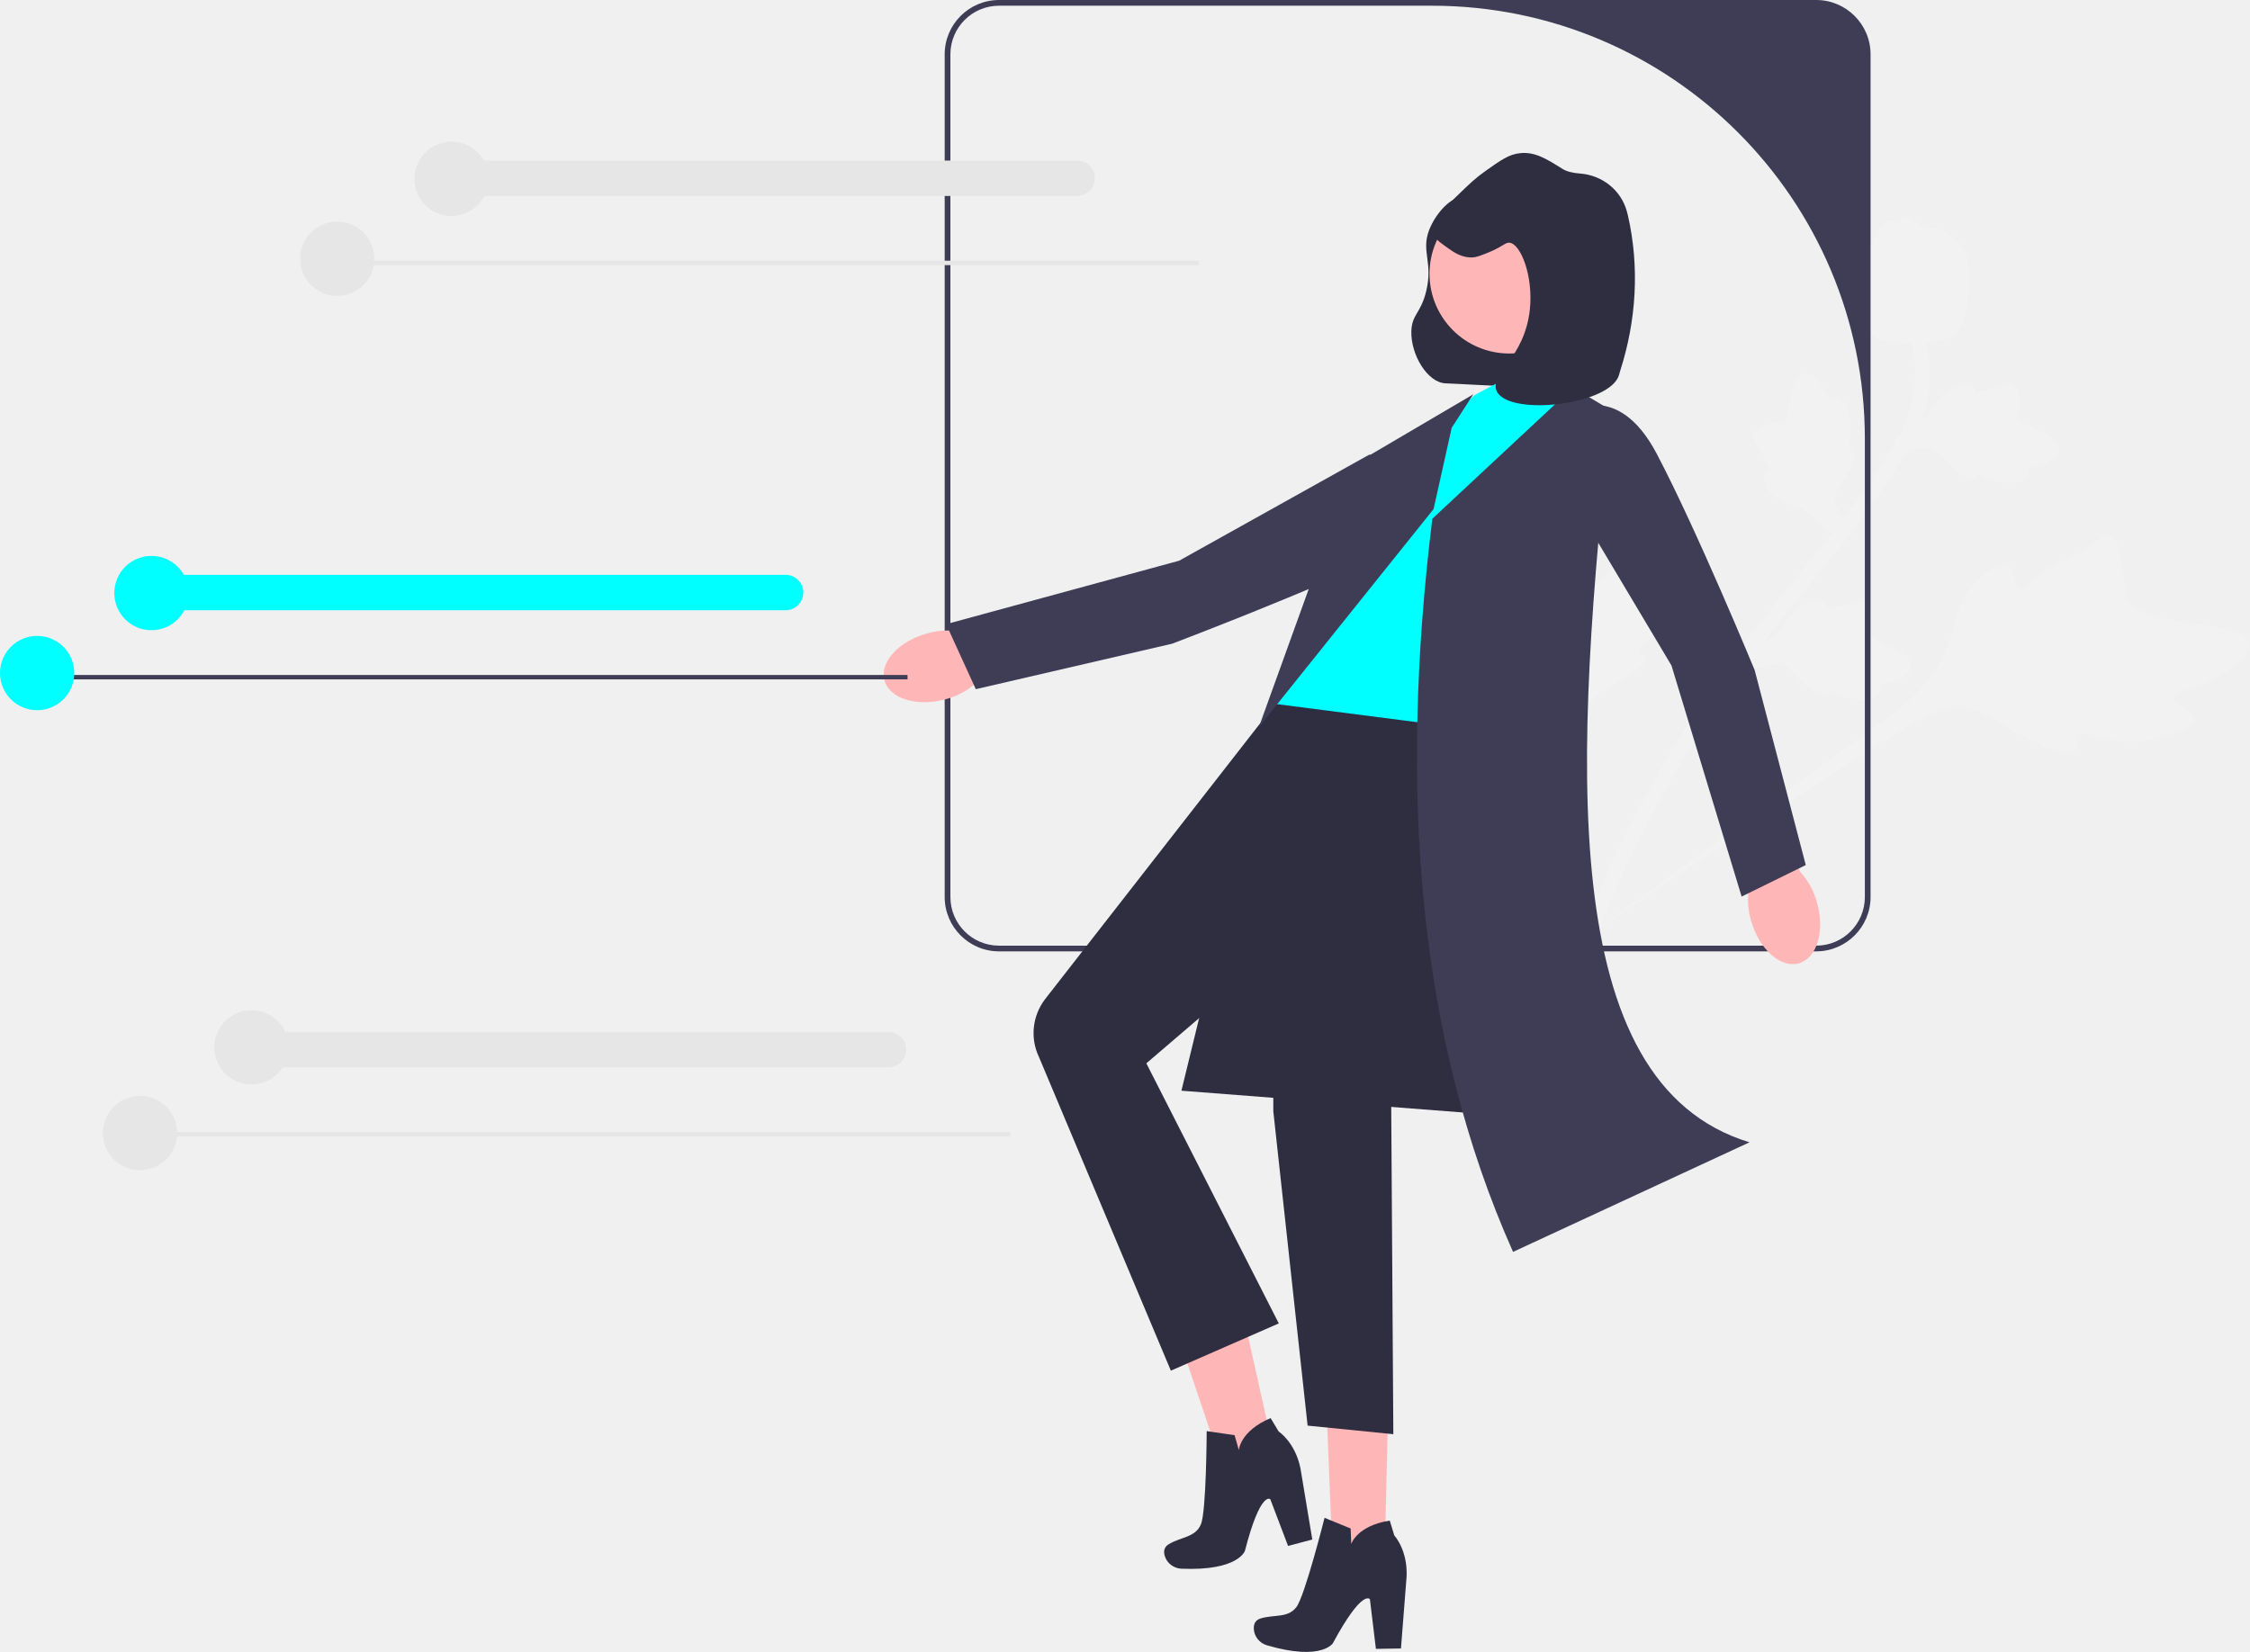
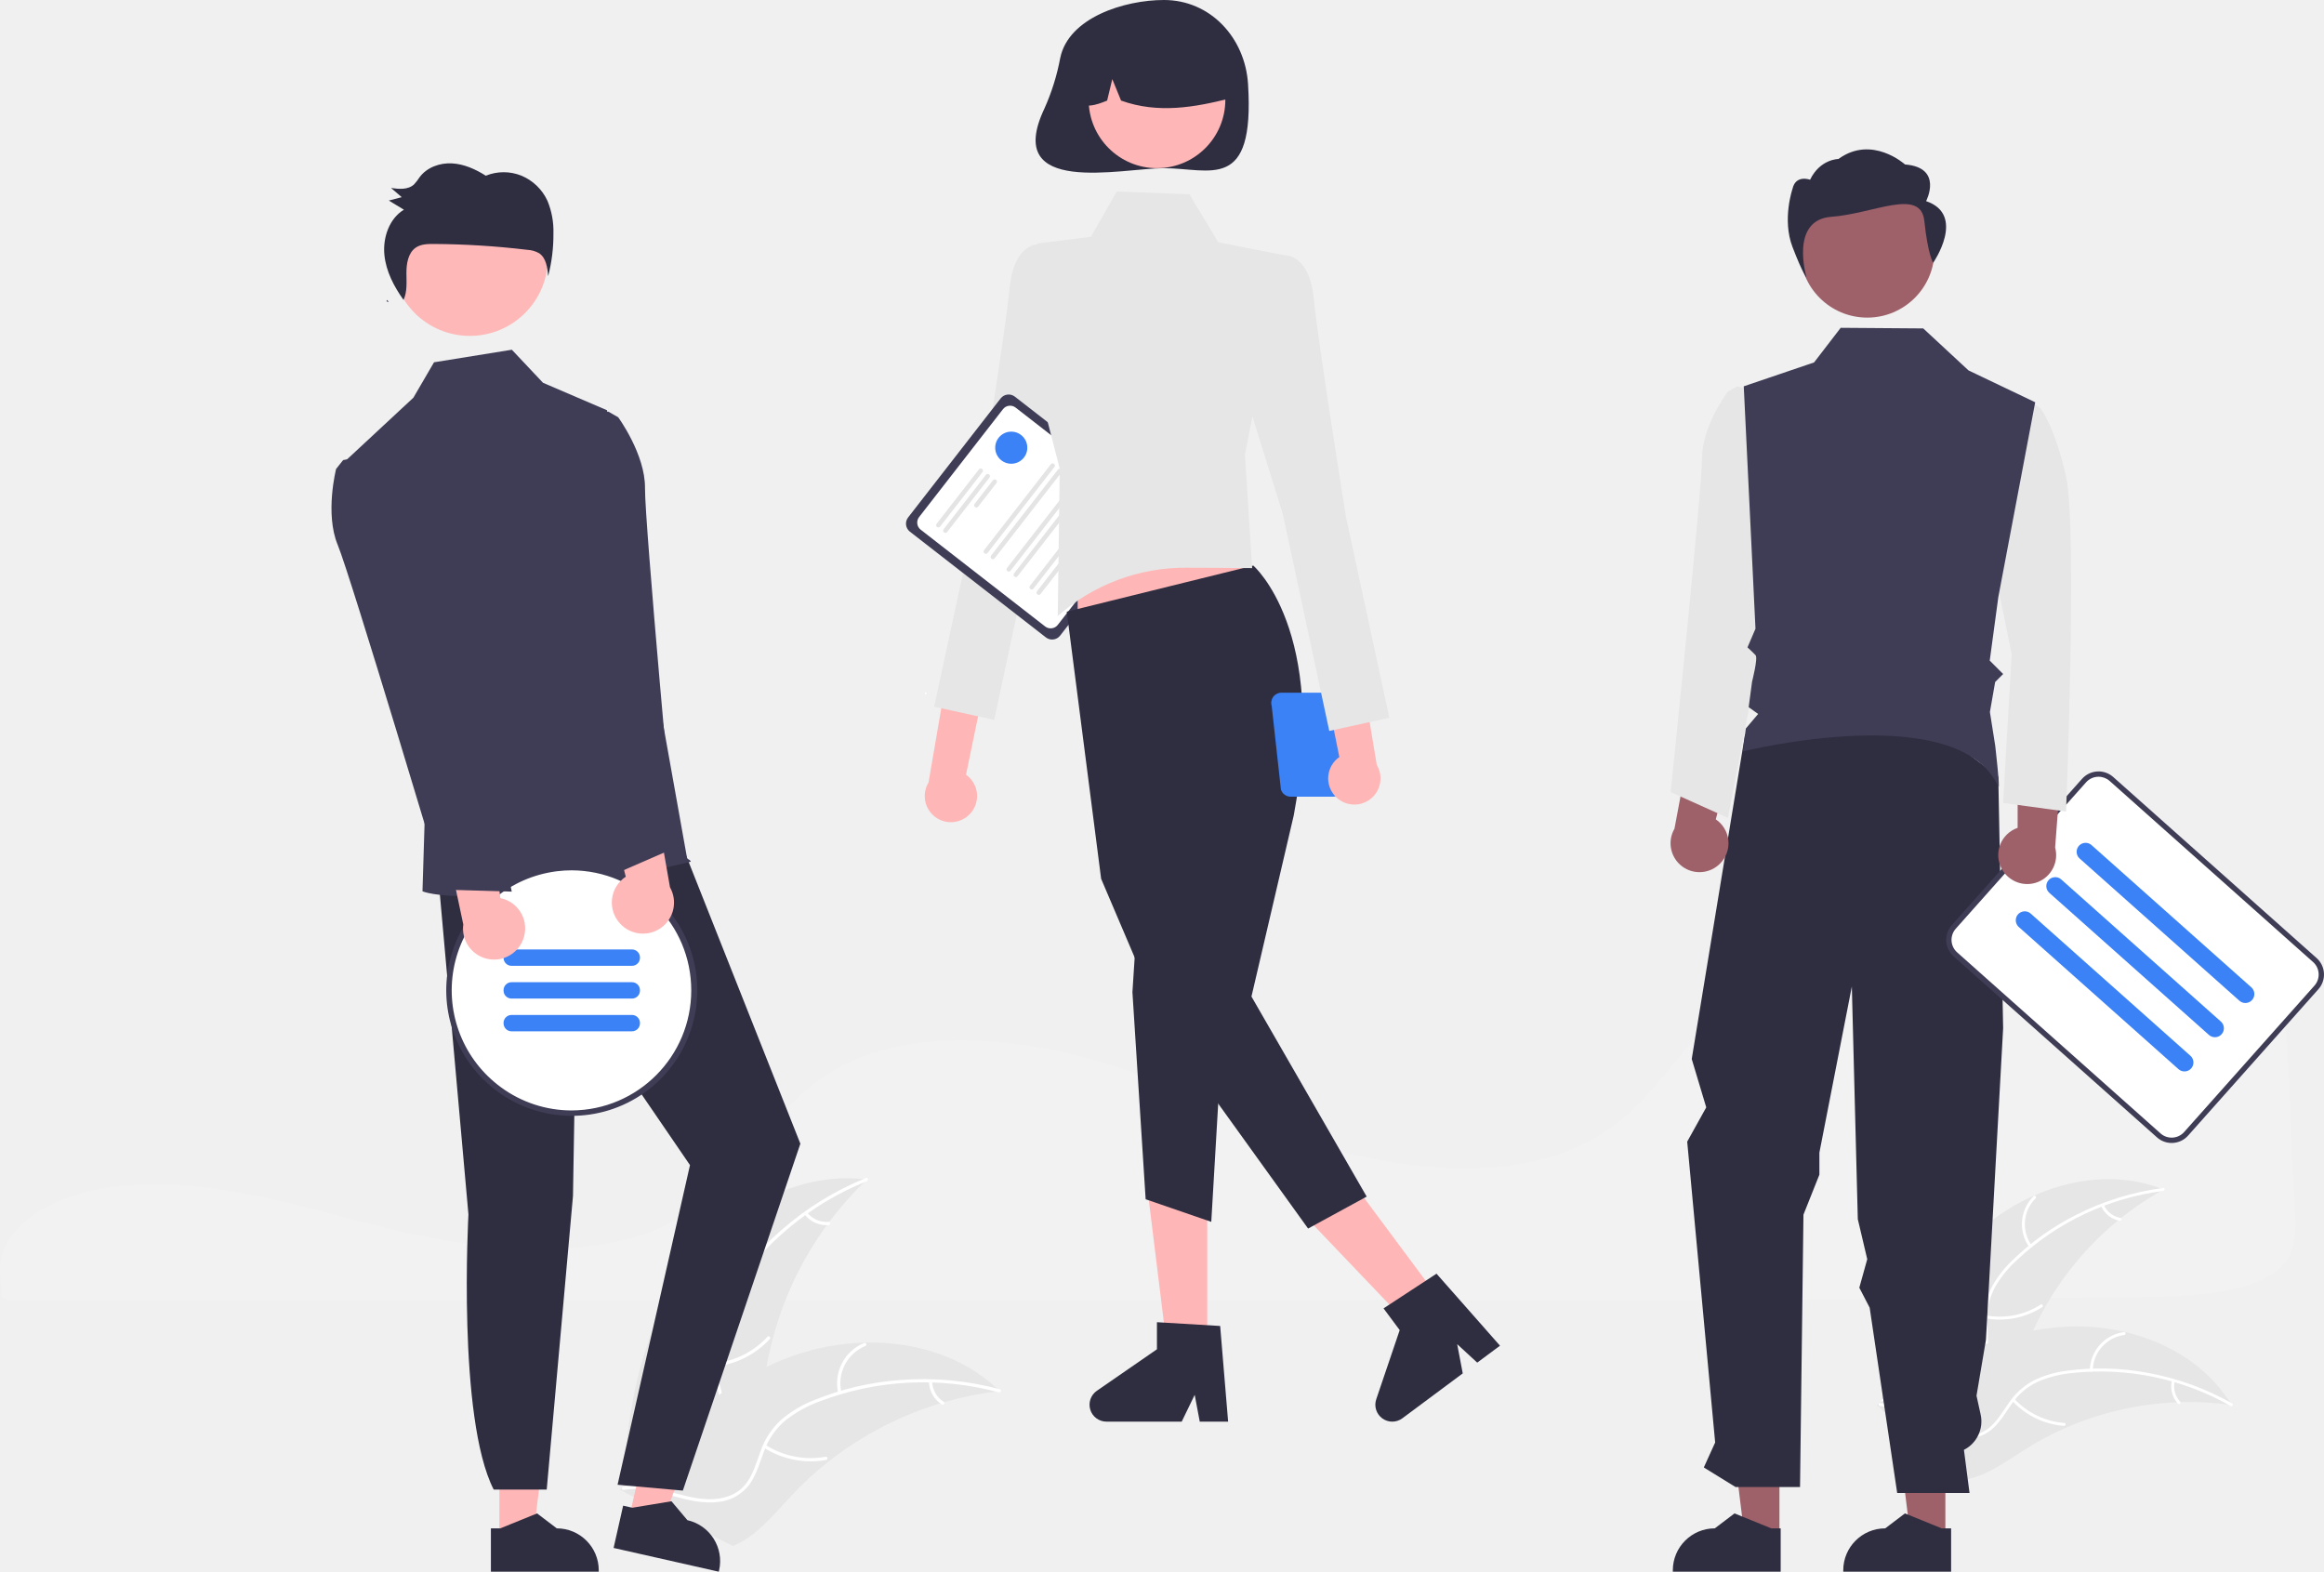
- <svg xmlns="http://www.w3.org/2000/svg" width="787.361" height="578.211" viewBox="0 0 787.361 578.211">
-   <g>
-     <path d="M767.741,251.996c.22-3.362-7.668-5.003-7.31-7.946,.357-2.932,8.313-2.322,16.723-7.618,1.517-.955,11.074-6.973,10.142-11.488-1.767-8.558-39.665-4.19-43.353-16.64-.81-2.732-.058-6.565-2.29-15.152-.888-3.416-1.625-5.189-3.131-5.749-2.137-.794-3.953,1.549-9.198,5.01-7.865,5.191-9.303,3.567-14.947,8.141-4.19,3.395-5.598,6.073-7.422,5.533-2.581-.764-1.428-6.619-4.384-8.048-3.016-1.458-8.275,2.677-11.498,6.262-6.047,6.729-6.674,13.473-8.684,19.639-2.185,6.701-7.025,15.852-19.032,25.275l-109.61,79.788c23.074-15.973,87.601-58.887,112.741-74.039,7.258-4.374,14.88-8.632,23.201-6.673,8.011,1.885,15.705,9.305,28.622,14.228,1.508,.575,5.728,2.122,7.628,.318,1.571-1.491,.125-3.914,1.571-5.328,1.939-1.897,6.114,.923,12.956,1.889,4.825,.681,8.523,.094,11.703-.411,.959-.152,15.281-2.516,15.573-6.991l-0-0Z" fill="#f2f2f2" />
-     <path d="M582.539,206.675c-1.587-1.078-4.668,2.32-6.009,1.295-1.336-1.021,1.259-4.75,1.086-10.406-.031-1.02-.227-7.447-2.712-8.293-4.71-1.602-13.501,18.259-20.676,16.477-1.575-.391-3.239-1.866-8.098-3.248-1.933-.55-3.016-.699-3.725-.122-1.006,.82-.381,2.387-.195,5.96,.278,5.358-.933,5.595-.317,9.685,.458,3.036,1.366,4.5,.574,5.239-1.12,1.047-3.661-1.209-5.215-.171-1.586,1.059-1.074,4.834-.244,7.45,1.558,4.91,4.687,7.163,7.133,9.929,2.658,3.006,5.753,8.022,6.914,16.634l7.534,76.819c-1.182-15.934-3.627-59.986-3.809-76.697-.053-4.824,.057-9.794,3.419-13.313,3.237-3.388,9.099-5.023,15.241-9.943,.717-.574,2.694-2.199,2.357-3.652-.279-1.201-1.885-1.191-2.162-2.308-.371-1.499,2.217-2.734,4.665-5.814,1.726-2.171,2.505-4.156,3.175-5.863,.202-.514,3.174-8.226,1.062-9.661l-0,0Z" fill="#f2f2f2" />
-     <path d="M609.258,235.387l4.876-9.165,.878-.347c4.06-1.603,7.083-3.813,8.99-6.571,.303-.438,.584-.892,.87-1.354,1.134-1.832,2.543-4.109,5.456-5.894,1.628-.992,5.715-3.072,8.158-.795,.663,.605,.987,1.322,1.138,2.005,.129-.056,.26-.111,.401-.172,1.735-.713,2.787-.808,3.801-.899,.779-.07,1.582-.142,3.075-.593,.655-.198,1.195-.395,1.649-.561,1.378-.499,3.1-1.04,4.71,.092,1.678,1.27,1.604,3.327,1.556,4.688-.085,2.429-.434,3.984-.666,5.014-.086,.376-.18,.801-.183,.95-.004,1.205,5.066,3.548,6.969,4.441,4.284,1.992,7.991,3.716,7.701,7.08-.206,2.407-2.506,4.201-7.028,5.469-1.408,.394-2.713,.533-3.822,.582,.358,.777,.521,1.703,.144,2.725h0c-.895,2.418-4.085,3.271-9.483,2.544-1.343-.177-3.146-.422-5.249-1.385-.99-.455-1.813-.964-2.509-1.41-.285,.385-.67,.749-1.211,1.024-1.592,.812-3.481,.423-5.591-1.239-2.346-1.794-4.031-3.631-5.52-5.248-1.301-1.41-2.425-2.621-3.517-3.266-2.043-1.17-4.596-.642-7.723,.169l-7.87,2.115-0-0Z" fill="#f2f2f2" />
-     <path d="M648.391,187.738l-10.102-2.392-.558-.761c-2.58-3.52-5.485-5.884-8.636-7.029-.501-.182-1.011-.338-1.531-.498-2.059-.632-4.62-1.417-7.085-3.782-1.373-1.323-4.421-4.749-2.838-7.69,.417-.795,1.029-1.29,1.651-1.61-.087-.111-.174-.224-.268-.345-1.13-1.498-1.489-2.491-1.834-3.448-.266-.735-.539-1.495-1.353-2.824-.357-.583-.686-1.055-.961-1.453-.833-1.206-1.793-2.735-1.105-4.579,.803-1.945,2.811-2.395,4.14-2.694,2.372-.534,3.963-.591,5.019-.628,.386-.013,.82-.029,.965-.064,1.166-.302,2.147-5.8,2.528-7.868,.84-4.649,1.568-8.672,4.895-9.245,2.381-.412,4.699,1.358,7.073,5.41,.738,1.262,1.203,2.49,1.533,3.55,.661-.544,1.515-.936,2.6-.831h0c2.566,.253,4.2,3.121,4.866,8.527,.169,1.344,.39,3.151-.009,5.429-.189,1.073-.472,1.998-.728,2.785,.444,.178,.894,.458,1.298,.912,1.189,1.334,1.293,3.26,.22,5.722-1.14,2.724-2.489,4.82-3.676,6.671-1.034,1.616-1.92,3.011-2.267,4.231-.613,2.273,.545,4.608,2.122,7.428l4.042,7.076-0-0Z" fill="#f2f2f2" />
-     <path d="M661.142,159.633l4.876-9.165,.878-.347c4.06-1.603,7.083-3.813,8.99-6.571,.303-.438,.584-.892,.87-1.354,1.134-1.832,2.543-4.109,5.456-5.894,1.628-.992,5.715-3.072,8.158-.795,.663,.605,.987,1.322,1.138,2.005,.129-.056,.26-.111,.401-.172,1.735-.713,2.787-.808,3.801-.899,.779-.07,1.582-.142,3.075-.593,.655-.198,1.195-.395,1.649-.561,1.378-.499,3.1-1.04,4.71,.092,1.678,1.27,1.604,3.327,1.556,4.688-.085,2.429-.434,3.984-.666,5.014-.086,.376-.18,.801-.183,.95-.004,1.205,5.066,3.548,6.969,4.441,4.284,1.992,7.991,3.716,7.701,7.08-.206,2.407-2.506,4.201-7.028,5.469-1.408,.394-2.713,.533-3.822,.582,.358,.777,.521,1.703,.144,2.725h0c-.895,2.418-4.085,3.271-9.483,2.544-1.343-.177-3.146-.422-5.249-1.385-.99-.455-1.813-.964-2.509-1.41-.285,.385-.67,.749-1.211,1.024-1.592,.812-3.481,.423-5.591-1.239-2.346-1.794-4.031-3.631-5.52-5.248-1.301-1.41-2.425-2.621-3.517-3.266-2.043-1.17-4.596-.642-7.723,.169l-7.87,2.115-0-0Z" fill="#f2f2f2" />
-     <path d="M556.692,330.817l-1.018-2.34,.979-2.355-.979,2.355-2.243-1.186c.099-.216,.29-.737,.596-1.548,1.676-4.443,6.77-17.969,16.895-37.83,7.068-13.864,15.099-27.595,23.871-40.817,8.786-13.243,16.205-22.743,22.166-30.38,4.497-5.759,8.877-11.176,13.148-16.451,11.404-14.095,22.175-27.409,32.019-43.575,2.199-3.608,6.774-11.12,7.821-21.729,.607-6.154-.056-12.44-1.976-18.682l4.88-1.5c2.115,6.895,2.846,13.856,2.172,20.688-1.161,11.763-6.146,19.948-8.54,23.881-10.018,16.451-20.894,29.893-32.409,44.123-4.252,5.257-8.616,10.649-13.094,16.385-5.906,7.566-13.26,16.984-21.933,30.057-8.669,13.063-16.6,26.627-23.582,40.315-9.996,19.611-15.014,32.936-16.662,37.314-.882,2.337-1.066,2.826-2.111,3.276l0-0Z" fill="#f2f2f2" />
-     <path d="M655.672,117.678c-.173-.118-.344-.242-.513-.375-3.452-2.648-5.301-7.066-5.5-13.132-.089-2.85,.684-5.503,2.224-10.794,.236-.816,1.481-4.927,4.016-10.02,1.655-3.329,2.578-4.562,3.949-5.272,1.524-.792,3.201-.923,4.82-.677,.222-.439,.55-.825,1.015-1.129,1.919-1.264,3.668,.273,4.624,1.09,.477,.423,1.069,.956,1.797,1.4,1.142,.704,1.961,.782,3.199,.905,1.185,.117,2.658,.263,4.469,1.026,3.579,1.492,5.596,4.177,6.261,5.061,3.513,4.634,3.333,9.71,3.124,15.586-.045,1.177-.317,5.386-1.953,10.291-1.18,3.539-2.2,4.773-3.125,5.576-1.894,1.655-3.905,1.968-8.75,2.382-5.064,.438-7.604,.655-9.555,.508-4.539-.35-7.39-.569-10.102-2.427l-0,0Z" fill="#f2f2f2" />
-   </g>
-   <path d="M635.562,0H349.602c-10.49,0-19.02,8.53-19.02,19.02V313.98c0,10.49,8.53,19.02,19.02,19.02h285.96c10.49,0,19.02-8.53,19.02-19.02V19.02c0-10.49-8.53-19.02-19.02-19.02Zm17.02,313.98c0,9.4-7.62,17.02-17.02,17.02H349.602c-9.4,0-17.02-7.62-17.02-17.02V19.02c0-9.4,7.62-17.02,17.02-17.02h151.472c83.675,0,151.508,67.832,151.508,151.508v160.472Z" fill="#3f3d56" />
-   <path id="b-302" d="M324.53,221.685c-10.023,2.709-16.749,10.076-15.024,16.455,1.725,6.378,11.247,9.351,21.273,6.64,4.02-1.028,7.735-3.004,10.835-5.762l42.322-12.015-6.061-19.74-41.078,13.94c-4.069-.821-8.275-.656-12.266,.483Z" fill="#ffb6b6" />
-   <path d="M501.882,162.462s11.949,17.528-14.98,30.75c-26.929,13.223-76.707,32.094-76.707,32.094l-68.73,15.923-10.379-22.755,81.555-22.22,66.457-37.088,22.785,3.295Z" fill="#3f3d56" />
-   <path d="M493.888,115.807c-.306,8.309,5.676,18.172,12,18.374,7.608,.244,43.573,2.805,44.73-.178,8.028-20.711-29.778-63.674-38.3-64.913-4.58-.666-10.063,5.909-12.172,11.337-2.954,7.607,1.406,11.194-1.055,21.441-1.877,7.814-4.989,8.13-5.202,13.938Z" fill="#2f2e41" />
-   <g>
-     <polygon points="431.284 443.34 406.041 449.125 431.405 524.385 448.51 520.466 431.284 443.34" fill="#ffb6b6" />
-     <path d="M422.264,500.915l9.763,1.432,1.505,5.23s.325-6.652,11.108-11.211l2.803,4.681s5.772,3.714,7.638,12.92l4.142,24.901-8.477,2.249-6.22-16.359s-3.422-3.129-8.867,18.036c0,0-2.205,7.113-22.204,6.289-2.749-.113-5.167-1.947-5.901-4.599-.405-1.463-.226-2.976,1.462-3.99,4.297-2.58,9.294-2.339,11.222-6.925,1.928-4.586,2.026-32.653,2.026-32.653Z" fill="#2f2e41" />
-   </g>
-   <g>
-     <polygon points="486.123 477.557 463.582 477 466.738 556.249 484.283 556.562 486.123 477.557" fill="#ffb6b6" />
-     <path d="M463.513,531.269l9.131,3.739,.202,5.438s1.917-6.379,13.48-8.209l1.594,5.218s4.709,4.994,4.304,14.379l-1.972,25.166-8.769,.143-2.101-17.375s-2.569-3.86-12.946,15.372c0,0-3.851,6.373-23.065,.761-2.641-.771-4.547-3.134-4.621-5.884-.041-1.518,.497-2.943,2.379-3.521,4.792-1.47,9.583-.033,12.558-4.021,2.975-3.988,9.824-31.206,9.824-31.206Z" fill="#2f2e41" />
-   </g>
-   <polygon points="532.637 390.997 413.423 381.772 446.971 244.241 527.237 232.676 532.637 390.997" fill="#2f2e41" />
-   <polygon points="516.196 138.193 541.314 124.811 561.597 148.761 520.838 279.4 446.279 246.386 502.909 149.571 516.196 138.193" fill="#00ffff" />
-   <path d="M519.379,255.812s7.999,41.243-16.77,62.68l-7.582,24.104-8.186,44.491,.741,114.912-30-3-12-109.996-.143-54.745-44.289,37.927,46.351,91.039-37.769,16.538-46.129-109.709c-3.205-6.683-2.35-14.604,2.207-20.45l80.468-103.219,73.1,9.427Z" fill="#2f2e41" />
-   <path d="M550.477,135.631l-49.248,45.946c-11.655,94.579-5.293,181.426,28.243,256.611l82.757-38.356c-68.241-20.697-61.548-134.344-48.307-256.113l-13.445-8.087Z" fill="#3f3d56" />
-   <polygon points="508.006 149.722 515.582 138 473.68 162.635 440.546 254.456 501.668 178.18 508.006 149.722" fill="#3f3d56" />
-   <path id="c-303" d="M612.822,322.436c2.888,9.973,10.375,16.566,16.721,14.727,6.346-1.839,9.148-11.413,6.258-21.389-1.1-4.001-3.142-7.68-5.955-10.73l-12.77-42.1-19.629,6.414,14.673,40.822c-.748,4.083-.507,8.285,.702,12.255Z" fill="#ffb6b6" />
-   <path d="M548.564,144.699s17.177-12.447,31.168,14.09c13.991,26.538,34.285,75.753,34.285,75.753l17.892,68.245-22.447,11.029-24.555-80.883-38.982-65.364,2.639-22.87Z" fill="#3f3d56" />
-   <circle cx="528.139" cy="95.838" r="27.896" fill="#ffb6b6" />
-   <path d="M528.231,84.955c-1.57-.155-2.377,1.505-8.374,3.822-2.125,.821-3.212,1.233-4.46,1.313-3.793,.244-6.741-1.851-8.712-3.252-3.203-2.276-5.266-3.742-5.669-6.086-.526-3.059,2.937-6.475,9.883-13.184,3.402-3.285,5.475-5.27,8.804-7.632,5.583-3.962,8.375-5.942,12.288-6.331,5.183-.515,9.124,1.959,14.81,5.528,1.536,.964,3.751,1.428,6.099,1.605,7.686,.578,14.275,5.701,16.366,13.12,.16,.567,.294,1.08,.395,1.519,4.126,18.014,2.975,36.75-2.672,54.346-.152,.474-.279,.915-.378,1.317-2.623,10.716-38.656,14.894-42.871,5.834-2.654-5.705,9.749-11.413,11.601-28.423,1.289-11.842-3.193-23.11-7.11-23.497Z" fill="#2f2e41" />
-   <rect x="117.33" y="91.253" width="302.252" height="1.549" fill="#e6e6e6" />
-   <g>
-     <path d="M376.912,68.6H160c-3.417,0-6.197-2.78-6.197-6.197s2.78-6.197,6.197-6.197h216.911c3.417,0,6.197,2.78,6.197,6.197s-2.78,6.197-6.197,6.197Z" fill="#e6e6e6" />
-     <circle cx="118" cy="90.583" r="13" fill="#e6e6e6" />
-     <circle cx="158" cy="62.583" r="13" fill="#e6e6e6" />
-   </g>
-   <rect x="15.33" y="236.253" width="302.252" height="1.549" fill="#3f3d56" />
-   <g>
-     <path d="M274.912,213.6H58c-3.417,0-6.197-2.78-6.197-6.197s2.78-6.197,6.197-6.197h216.911c3.417,0,6.197,2.78,6.197,6.197s-2.78,6.197-6.197,6.197Z" fill="#00ffff" />
-     <circle cx="13" cy="235.583" r="13" fill="#00ffff" />
-     <circle cx="53" cy="207.583" r="13" fill="#00ffff" />
-   </g>
-   <rect x="51.33" y="396.253" width="302.252" height="1.549" fill="#e6e6e6" />
-   <g>
-     <path d="M310.912,373.6H94c-3.417,0-6.197-2.78-6.197-6.197s2.78-6.197,6.197-6.197h216.911c3.417,0,6.197,2.78,6.197,6.197s-2.78,6.197-6.197,6.197Z" fill="#e6e6e6" />
-     <circle cx="88" cy="366.583" r="13" fill="#e6e6e6" />
-     <circle cx="49" cy="396.583" r="13" fill="#e6e6e6" />
-   </g>
+ <svg xmlns="http://www.w3.org/2000/svg" data-name="Layer 1" width="872.699" height="590.182" viewBox="0 0 872.699 590.182">
+   <path d="M222.381,599.644c-4.144,0-8.297.171-12.352.516l-.59.05c-26.899,2.378-46.574,16.173-45.764,32.09l.156,2.878c.103,1.819.213,3.775.304,5.945.049,1.07,1.509,1.892,3.326,1.892H829.101c46.649-.283,93.129-.64,138.141-1.06a235.086,235.086,0,0,0,25.273-1.31c12.509-1.48,21.191-4.415,26.545-8.972h.002c6.658-5.65,6.868-12.766,6.465-20.805-.82-16.232-1.634-33.285-2.445-50.286-.717-14.983-1.431-29.927-2.144-44.233-.441-8.49-1.422-15.984-8.983-21.712-8.195-6.194-23.141-9.334-44.423-9.334-.257,0-.512,0-.773.001-66.697.237-132.783,23.171-164.446,57.067-3.646,3.903-7.043,8.082-10.329,12.124-4.855,5.971-9.874,12.144-15.864,17.664a74.56,74.56,0,0,1-10.48,8.169c-.257.178-.551.368-.862.549-.712.464-1.456.911-2.182,1.31a75.768,75.768,0,0,1-13.365,6.076l-.468.157c-.353.126-.735.252-1.117.367-2.68.86-5.465,1.604-8.254,2.206-12.069,2.66-25.793,3.298-40.789,1.894a197.111,197.111,0,0,1-40.557-8.265c-13.886-4.389-26.884-9.86-39.454-15.151-5.521-2.325-11.232-4.729-16.935-7.006-1.072-.429-2.127-.848-3.197-1.267-6.966-2.715-13.281-4.957-19.306-6.854a190.553,190.553,0,0,0-46.008-8.521c-16.588-.908-31.206.805-43.438,5.079a74.597,74.597,0,0,0-9.825,4.233c-14.488,7.523-23.419,18.627-32.056,29.365-10.744,13.356-21.853,27.169-43.79,34.329-25.313,8.27-62.262,4.834-88.403-1.141-8.219-1.879-16.427-4.04-24.366-6.131q-4.809-1.267-9.626-2.517c-6.309-1.629-11.473-2.877-16.251-3.931l-1.511-.336c-.84-.183-1.682-.365-2.538-.539-5.674-1.191-10.958-2.129-16.162-2.866l-1.231-.18c-2.468-.325-4.776-.596-7.04-.823l-.904-.09C231.569,599.854,226.979,599.644,222.381,599.644Z" transform="translate(-163.6507 -154.9092)" fill="#f2f2f2" />
+   <path d="M906.555,617.408c18.617-16.777,46.309-25.212,69.537-15.805a115.466,115.466,0,0,0-51.888,59.935c-3.698,9.838-6.786,21.166-15.882,26.433-5.659,3.278-12.7,3.438-19.046,1.856-6.346-1.582-12.162-4.754-17.899-7.894l-1.632-.037C877.073,657.93,887.938,634.184,906.555,617.408Z" transform="translate(-163.6507 -154.9092)" fill="#e6e6e6" />
+   <path d="M975.963,602.112a98.692,98.692,0,0,0-54.906,25.931,42.5,42.5,0,0,0-8.345,10.377,24.376,24.376,0,0,0-2.818,12.516c.101,4.058.673,8.198-.214,12.21a14.925,14.925,0,0,1-7.425,9.689c-4.546,2.613-9.759,3.437-14.886,4.065-5.692.698-11.615,1.332-16.542,4.525-.597.387-1.162-.562-.566-.948,8.572-5.555,19.42-3.534,28.637-7.241,4.301-1.73,8.107-4.766,9.454-9.357,1.178-4.015.591-8.284.454-12.392a26.011,26.011,0,0,1,2.299-12.34,39.291,39.291,0,0,1,7.916-10.659,95.749,95.749,0,0,1,24.333-17.42,100.442,100.442,0,0,1,32.6-10.059c.703-.091.709,1.015.01,1.105Z" transform="translate(-163.6507 -154.9092)" fill="#fff" />
+   <path d="M925.656,623.184a14.807,14.807,0,0,1,1.632-19.104c.506-.499,1.305.265.798.764a13.711,13.711,0,0,0-1.482,17.774c.415.577-.536,1.14-.948.566Z" transform="translate(-163.6507 -154.9092)" fill="#fff" />
+   <path d="M909.571,648.884a28.539,28.539,0,0,0,20.394-4.083c.598-.385,1.164.564.566.948a29.685,29.685,0,0,1-21.23,4.206c-.701-.126-.427-1.197.27-1.071Z" transform="translate(-163.6507 -154.9092)" fill="#fff" />
+   <path d="M953.656,607.341a8.381,8.381,0,0,0,6.269,4.894c.702.117.427,1.188-.27,1.071a9.392,9.392,0,0,1-6.947-5.399.571.571,0,0,1,.191-.757.555.555,0,0,1,.757.191Z" transform="translate(-163.6507 -154.9092)" fill="#fff" />
+   <path d="M1001.67,682.507c-.44-.061-.881-.122-1.328-.176a110.379,110.379,0,0,0-17.882-.908c-.462.007-.931.021-1.392.041a116.365,116.365,0,0,0-41.75,9.61,113.005,113.005,0,0,0-15.163,8.056c-6.688,4.234-13.602,9.358-21.078,11.085a19.386,19.386,0,0,1-2.362.421l-30.889-26.745c-.04-.096-.086-.185-.126-.282l-1.282-1.011c.239-.176.49-.353.729-.528.138-.102.283-.199.421-.301.094-.066.189-.133.27-.198.031-.022.063-.044.088-.059.081-.065.164-.117.239-.176q2.103-1.49,4.235-2.955c.006-.007.006-.007.019-.008a166.157,166.157,0,0,1,34.601-18.599c.367-.139.739-.285,1.12-.411a107.831,107.831,0,0,1,16.939-4.767,95.329,95.329,0,0,1,9.553-1.334,79.272,79.272,0,0,1,24.723,1.752c16.143,3.743,30.91,12.608,39.656,26.433C1001.236,681.798,1001.453,682.146,1001.67,682.507Z" transform="translate(-163.6507 -154.9092)" fill="#e6e6e6" />
+   <path d="M1001.262,682.839A98.692,98.692,0,0,0,941.81,670.486a42.5,42.5,0,0,0-12.911,3.261,24.376,24.376,0,0,0-9.785,8.297c-2.363,3.301-4.398,6.951-7.522,9.62a14.925,14.925,0,0,1-11.761,3.266c-5.203-.651-9.862-3.132-14.333-5.717-4.965-2.87-10.076-5.93-15.932-6.347-.71-.051-.59-1.149.119-1.098,10.189.726,17.633,8.871,27.225,11.46,4.476,1.208,9.343,1.075,13.182-1.779,3.358-2.496,5.459-6.258,7.823-9.621a26.011,26.011,0,0,1,9.265-8.469,39.291,39.291,0,0,1,12.738-3.745,95.749,95.749,0,0,1,29.917.742,100.443,100.443,0,0,1,32.085,11.596c.616.351-.045,1.237-.657.888Z" transform="translate(-163.6507 -154.9092)" fill="#fff" />
+   <path d="M948.408,669.376a14.807,14.807,0,0,1,12.805-14.271c.705-.093.883.997.177,1.091a13.711,13.711,0,0,0-11.884,13.299c-.016.711-1.114.588-1.098-.119Z" transform="translate(-163.6507 -154.9092)" fill="#fff" />
+   <path d="M920.092,680.212A28.539,28.539,0,0,0,938.834,689.23c.709.053.59,1.151-.119,1.098a29.685,29.685,0,0,1-19.483-9.424c-.484-.523.38-1.212.861-.692Z" transform="translate(-163.6507 -154.9092)" fill="#fff" />
+   <path d="M980.303,673.584a8.381,8.381,0,0,0,2.058,7.682c.49.516-.374,1.205-.861.692a9.392,9.392,0,0,1-2.296-8.493.571.571,0,0,1,.609-.49.555.555,0,0,1,.49.609Z" transform="translate(-163.6507 -154.9092)" fill="#fff" />
+   <path d="M419.194,634.093c15.245-23.122,42.515-39.848,69.975-36.249a127.604,127.604,0,0,0-38.822,78.537c-1.218,11.551-1.37,24.526-9.632,32.69-5.141,5.08-12.627,7.21-19.854,7.283-7.227.073-14.331-1.701-21.34-3.464l-1.756.415C398.935,685.634,403.949,657.215,419.194,634.093Z" transform="translate(-163.6507 -154.9092)" fill="#e6e6e6" />
+   <path d="M489.172,598.425a109.067,109.067,0,0,0-51.51,43.008,46.968,46.968,0,0,0-6.039,13.42,26.938,26.938,0,0,0,.468,14.17c1.237,4.313,3.001,8.581,3.168,13.119a16.494,16.494,0,0,1-5.245,12.428c-4.135,4.059-9.482,6.391-14.79,8.489-5.894,2.33-12.052,4.656-16.434,9.441-.531.58-1.4-.278-.869-.857,7.623-8.326,19.787-9.182,28.614-15.711,4.119-3.047,7.345-7.353,7.508-12.638.143-4.621-1.673-9.024-2.962-13.38a28.745,28.745,0,0,1-.974-13.838,43.421,43.421,0,0,1,5.501-13.602,105.814,105.814,0,0,1,21.179-25.401,111.001,111.001,0,0,1,32.068-19.827c.727-.293,1.04.888.318,1.179Z" transform="translate(-163.6507 -154.9092)" fill="#fff" />
+   <path d="M441.23,634.957a16.363,16.363,0,0,1-3.569-20.886c.403-.674,1.469-.08,1.066.595a15.152,15.152,0,0,0,3.359,19.422c.604.502-.256,1.368-.857.869Z" transform="translate(-163.6507 -154.9092)" fill="#fff" />
+   <path d="M431.176,666.919a31.539,31.539,0,0,0,20.676-10.041c.533-.578,1.402.28.869.857a32.806,32.806,0,0,1-21.536,10.405c-.785.06-.789-1.161-.009-1.221Z" transform="translate(-163.6507 -154.9092)" fill="#fff" />
+   <path d="M466.769,610.222a9.263,9.263,0,0,0,8.066,3.491c.784-.07.787,1.151.009,1.221a10.379,10.379,0,0,1-8.932-3.842.631.631,0,0,1-.006-.863.613.613,0,0,1,.863-.006Z" transform="translate(-163.6507 -154.9092)" fill="#fff" />
+   <path d="M539.033,677.258c-.488.058-.976.115-1.469.182a121.983,121.983,0,0,0-19.378,4.003c-.492.136-.99.281-1.477.43a128.597,128.597,0,0,0-41.98,21.893,124.883,124.883,0,0,0-13.976,12.834c-5.975,6.389-11.944,13.792-19.46,17.719a21.424,21.424,0,0,1-2.409,1.107L398.407,715.415c-.069-.092-.143-.174-.213-.266l-1.653-.725c.206-.254.426-.513.633-.768.119-.148.247-.291.366-.439.082-.097.165-.194.234-.287.027-.032.055-.065.078-.088.069-.092.142-.171.206-.254q1.835-2.178,3.708-4.338c.005-.009.005-.009.018-.014,9.539-10.948,20.075-21.196,31.833-29.519.354-.25.712-.51,1.084-.751a119.167,119.167,0,0,1,16.791-9.81,105.352,105.352,0,0,1,9.846-4.085,87.605,87.605,0,0,1,26.93-5.005c18.307-.487,36.566,4.885,49.767,17.238C538.371,676.62,538.7,676.932,539.033,677.258Z" transform="translate(-163.6507 -154.9092)" fill="#e6e6e6" />
+   <path d="M538.688,677.727a109.067,109.067,0,0,0-67.022,3.327,46.968,46.968,0,0,0-12.901,7.079,26.938,26.938,0,0,0-8.157,11.596c-1.609,4.188-2.77,8.658-5.369,12.382a16.494,16.494,0,0,1-11.671,6.765c-5.746.752-11.419-.606-16.92-2.127-6.108-1.688-12.426-3.539-18.806-2.356-.773.143-.95-1.064-.178-1.208,11.099-2.058,21.327,4.582,32.306,4.683,5.123.047,10.291-1.449,13.604-5.57,2.897-3.604,4.098-8.212,5.69-12.467A28.745,28.745,0,0,1,456.817,688.196a43.421,43.421,0,0,1,12.582-7.549,105.815,105.815,0,0,1,32.203-7.53,111.001,111.001,0,0,1,37.542,3.476c.757.204.296,1.335-.455,1.133Z" transform="translate(-163.6507 -154.9092)" fill="#fff" />
+   <path d="M478.414,678.031A16.364,16.364,0,0,1,488.14,659.206c.728-.296,1.221.821.493,1.117a15.152,15.152,0,0,0-9.011,17.53c.181.764-1.028.938-1.208.178Z" transform="translate(-163.6507 -154.9092)" fill="#fff" />
+   <path d="M451.144,697.498a31.539,31.539,0,0,0,22.554,4.431c.773-.141.951,1.067.178,1.208a32.806,32.806,0,0,1-23.46-4.659c-.663-.425.069-1.402.728-.98Z" transform="translate(-163.6507 -154.9092)" fill="#fff" />
+   <path d="M513.697,673.658a9.263,9.263,0,0,0,4.339,7.644c.668.416-.064,1.393-.728.98a10.379,10.379,0,0,1-4.818-8.445.631.631,0,0,1,.515-.693.613.613,0,0,1,.693.515Z" transform="translate(-163.6507 -154.9092)" fill="#fff" />
+   <path d="M527.689,460.738a9.76,9.76,0,0,0-1.282-14.911l15.932-77.107-17.189,5.423-12.818,74.595a9.813,9.813,0,0,0,15.357,12.001Z" transform="translate(-163.6507 -154.9092)" fill="#ffb6b6" />
+   <path d="M564.515,254.628l-10.648-8.037s-9.393-.665-11.056,16.274S530.732,344.815,530.732,344.815l-16.293,75.463,22.554,4.95,17.451-81.438,17.469-56.184Z" transform="translate(-163.6507 -154.9092)" fill="#e6e6e6" />
+   <path d="M556.404,394.262l-51.075-39.713a3.809,3.809,0,0,1-.668-5.338l34.751-44.693a3.809,3.809,0,0,1,5.338-.668l51.075,39.713a3.809,3.809,0,0,1,.668,5.338l-34.751,44.693A3.809,3.809,0,0,1,556.404,394.262Z" transform="translate(-163.6507 -154.9092)" fill="#3f3d56" />
+   <path d="M556.123,390.152l-46.742-36.345a3.382,3.382,0,0,1-.593-4.74L540.291,308.552a3.382,3.382,0,0,1,4.74-.593l46.742,36.345a3.382,3.382,0,0,1,.593,4.74l-31.503,40.516A3.382,3.382,0,0,1,556.123,390.152Z" transform="translate(-163.6507 -154.9092)" fill="#fff" />
+   <path d="M515.508,352.777a.845.845,0,0,1-.148-1.185l15.893-20.439a.844.844,0,1,1,1.333,1.037L516.693,352.629A.845.845,0,0,1,515.508,352.777Z" transform="translate(-163.6507 -154.9092)" fill="#e4e4e4" />
+   <path d="M518.142,354.825a.845.845,0,0,1-.148-1.185l15.893-20.439a.844.844,0,1,1,1.333,1.037L519.327,354.677A.845.845,0,0,1,518.142,354.825Z" transform="translate(-163.6507 -154.9092)" fill="#e4e4e4" />
+   <path d="M529.78,345.294a.845.845,0,0,1-.148-1.185l6.889-8.86a.844.844,0,1,1,1.333,1.037l-6.889,8.86A.845.845,0,0,1,529.78,345.294Z" transform="translate(-163.6507 -154.9092)" fill="#e4e4e4" />
+   <path d="M533.331,362.681a.845.845,0,0,1-.148-1.185l25.089-32.267a.844.844,0,1,1,1.333,1.037l-25.089,32.267A.845.845,0,0,1,533.331,362.681Z" transform="translate(-163.6507 -154.9092)" fill="#e4e4e4" />
+   <path d="M535.965,364.729a.845.845,0,0,1-.148-1.185l25.089-32.267a.844.844,0,1,1,1.333,1.037l-25.089,32.267A.845.845,0,0,1,535.965,364.729Z" transform="translate(-163.6507 -154.9092)" fill="#e4e4e4" />
+   <path d="M541.944,369.378a.845.845,0,0,1-.148-1.185l25.089-32.267a.844.844,0,1,1,1.333,1.037L543.129,369.229A.845.845,0,0,1,541.944,369.378Z" transform="translate(-163.6507 -154.9092)" fill="#e4e4e4" />
+   <path d="M544.578,371.426a.845.845,0,0,1-.148-1.185l25.089-32.267a.844.844,0,1,1,1.333,1.037l-25.089,32.267A.845.845,0,0,1,544.578,371.426Z" transform="translate(-163.6507 -154.9092)" fill="#e4e4e4" />
+   <path d="M550.558,376.075a.845.845,0,0,1-.148-1.185l25.089-32.267a.844.844,0,1,1,1.333,1.037l-25.089,32.267A.845.845,0,0,1,550.558,376.075Z" transform="translate(-163.6507 -154.9092)" fill="#e4e4e4" />
+   <path d="M553.192,378.123a.845.845,0,0,1-.148-1.185L578.133,344.671a.844.844,0,0,1,1.333,1.037l-25.089,32.267A.845.845,0,0,1,553.192,378.123Z" transform="translate(-163.6507 -154.9092)" fill="#e4e4e4" />
+   <circle cx="347.608" cy="260.34" r="0.347" fill="#fff" />
+   <path d="M561.778,176.706a83.478,83.478,0,0,1-5.956,19.01c-15.673,33.157,28.961,22.349,44.912,22.349,17.44,0,34.126,9.171,31.578-31.578-1.089-17.406-14.138-31.578-31.578-31.578C585.838,154.909,564.893,161.531,561.778,176.706Z" transform="translate(-163.6507 -154.9092)" fill="#2f2e41" />
+   <polygon points="453.34 508.085 438.481 508.085 431.41 450.772 453.34 450.772 453.34 508.085" fill="#ffb6b6" />
+   <path d="M624.833,688.739H614.177l-1.902-10.06-4.871,10.06H579.142a6.353,6.353,0,0,1-3.61-11.581l22.569-15.587V651.401l23.739,1.417Z" transform="translate(-163.6507 -154.9092)" fill="#2f2e41" />
+   <polygon points="541.617 489.333 529.693 498.2 489.82 456.429 507.418 443.342 541.617 489.333" fill="#ffb6b6" />
+   <path d="M726.923,660.222l-8.551,6.359-7.529-6.938,2.094,10.98-22.679,16.864a6.353,6.353,0,0,1-9.807-7.139l8.81-25.975-6.069-8.162,19.895-13.028Z" transform="translate(-163.6507 -154.9092)" fill="#2f2e41" />
+   <polygon points="404.675 244.313 475.21 233.327 461.183 191.129 404.675 191.129 404.675 244.313" fill="#ffb6b6" />
+   <path d="M634.29,367.291s28.193,24.357,15.185,93.793L633.595,529.12l43.266,75.116-22,12-53.318-74.105L577.145,484.901,564.24,384.599Z" transform="translate(-163.6507 -154.9092)" fill="#2f2e41" />
+   <polygon points="426.942 346.301 425.246 372.562 430.21 450.327 454.854 458.812 459.521 379.134 426.942 346.301" fill="#2f2e41" />
+   <path d="M583.016,226.805l27.265,1.064,10.866,18.038,24.792,4.84L631.139,325.619l2.722,42.617-24.686-.151a72.207,72.207,0,0,0-48.314,18.151l0,0,.738-55.32-10.618-41.296,2.386-43.301,19.944-2.493Z" transform="translate(-163.6507 -154.9092)" fill="#e6e6e6" />
+   <circle cx="434.471" cy="37.487" r="25.661" fill="#ffb6b6" />
+   <path d="M580.695,166.239a29.393,29.393,0,0,1,44.688,25.653c-13.075,3.283-26.812,5.795-40.756.785l-3.293-8.059-1.941,8.065c-4.246,1.736-8.504,3.204-12.761-.017A30.012,30.012,0,0,1,580.695,166.239Z" transform="translate(-163.6507 -154.9092)" fill="#2f2e41" />
+   <path d="M641.193,419.971l3.459,31.393a3.832,3.832,0,0,0,3.662,2.705h15.945a3.832,3.832,0,0,0,3.663-2.705l2.865-24.061a5.819,5.819,0,1,0,1.5-10.947,3.798,3.798,0,0,0-2.907-1.344H644.856A3.832,3.832,0,0,0,641.193,419.971Zm30.095,5.705,1.755-5.705a3.792,3.792,0,0,0,.058-2.028c.075-.004.146-.022.222-.022a4.155,4.155,0,1,1,0,8.31A4.102,4.102,0,0,1,671.288,425.675Z" transform="translate(-163.6507 -154.9092)" fill="#3b82f6" />
+   <path d="M665.237,454.09a9.76,9.76,0,0,1,1.357-14.904L651.055,361.999l17.161,5.51,12.439,74.659A9.813,9.813,0,0,1,665.237,454.09Z" transform="translate(-163.6507 -154.9092)" fill="#ffb6b6" />
+   <path d="M635.292,258.783l10.648-8.037s9.393-.665,11.056,16.274S669.075,348.97,669.075,348.97l16.293,75.463-22.554,4.95-17.451-81.438-17.469-56.184Z" transform="translate(-163.6507 -154.9092)" fill="#e6e6e6" />
+   <circle cx="379.745" cy="168.11" r="6.027" fill="#3b82f6" />
+   <polygon points="187.545 578.006 200.106 578.005 206.082 529.556 187.543 529.557 187.545 578.006" fill="#ffb6b6" />
+   <path d="M347.992,728.814l3.536-0,13.803-5.613,7.398,5.613h.001A15.765,15.765,0,0,1,388.494,744.577v.512l-40.502.002Z" transform="translate(-163.6507 -154.9092)" fill="#2f2e41" />
+   <polygon points="236.221 570.09 248.474 572.857 264.975 526.914 246.891 522.831 236.221 570.09" fill="#ffb6b6" />
+   <path d="M397.65,720.293l3.449.779,14.701-2.435,5.98,7.104.001 0a15.765,15.765,0,0,1,11.905,18.849l-.113.5-39.507-8.92Z" transform="translate(-163.6507 -154.9092)" fill="#2f2e41" />
+   <path d="M328.2,483.699,339.559,610.959s-4.256,76.401,9.477,103.286h19.917L378.814,603.982l1.238-74.009,42.699,62.439L395.555,712.442l24.513,2.191,44.133-130.261L415.715,462.088Z" transform="translate(-163.6507 -154.9092)" fill="#2f2e41" />
+   <circle cx="176.446" cy="96.839" r="29.293" fill="#ffb8b8" />
+   <path d="M391.591,308.956l-24.032-10.311L355.861,286.236l-29.225,4.713-7.754,13.295-25.101,23.34,29.409,132.973-.89,29.043s18.822,8.474,100.453-11.036c.979-.234-1.07-1.259-1.07-1.259Z" transform="translate(-163.6507 -154.9092)" fill="#3f3d56" />
+   <path d="M309.636,268.369q-.306-.418-.606-.843c-.081.17-.145.346-.237.512Z" transform="translate(-163.6507 -154.9092)" fill="#2f2e41" />
+   <path d="M369.235,230.321a18.691,18.691,0,0,0-9.78-9.448,17.845,17.845,0,0,0-13.379.012c-3.873-2.447-8.175-4.386-12.707-4.627s-9.323,1.441-12.115,5.142a19.776,19.776,0,0,1-2.117,2.75c-2.245,2.079-5.656,1.779-8.64,1.354q2.007,1.72,4.016,3.441-2.43.635-4.86,1.27,2.836,1.72,5.671,3.44c-5.488,3.294-7.982,10.484-7.323,17.013.623,6.182,3.608,11.835,7.176,16.86,1.423-3.004,1.117-6.597,1.093-9.98-.025-3.574.608-7.633,3.472-9.631,1.932-1.347,4.416-1.408,6.746-1.395a309.938,309.938,0,0,1,35.159,2.195,9.897,9.897,0,0,1,4.501,1.306c2.58,1.76,3.083,5.393,3.342,8.581a62.172,62.172,0,0,0,1.985-16.117A29.707,29.707,0,0,0,369.235,230.321Z" transform="translate(-163.6507 -154.9092)" fill="#2f2e41" />
+   <circle cx="214.704" cy="371.895" r="46.105" fill="#fff" />
+   <path d="M378.355,479.674a47.383,47.383,0,0,0-7.08.533c-1.199.174-2.366.4-3.524.676a47.106,47.106,0,0,0-19.968,81.76c.789.666,1.588,1.311,2.418,1.926a47.12,47.12,0,1,0,28.155-84.895Zm0,92.21a44.821,44.821,0,0,1-26.639-8.74c-.84-.615-1.649-1.25-2.438-1.926a45.054,45.054,0,0,1,20.102-78.594c1.147-.236,2.295-.42,3.463-.564a44.602,44.602,0,0,1,5.512-.338,45.081,45.081,0,0,1,0,90.161Z" transform="translate(-163.6507 -154.9092)" fill="#3f3d56" />
+   <rect x="352.741" y="511.436" width="51.228" height="6.147" rx="3" transform="translate(593.0596 874.1096) rotate(-180)" fill="#3b82f6" />
+   <rect x="352.741" y="523.73" width="51.228" height="6.147" rx="3" transform="translate(593.0596 898.699) rotate(-180)" fill="#3b82f6" />
+   <rect x="352.741" y="536.025" width="51.228" height="6.147" rx="3" transform="translate(593.0596 923.2884) rotate(180)" fill="#3b82f6" />
+   <polygon points="730.52 576.442 717.349 576.441 711.083 525.639 730.522 525.64 730.52 576.442" fill="#9e616a" />
+   <polygon points="668.209 576.442 655.039 576.441 648.773 525.639 668.212 525.64 668.209 576.442" fill="#9e616a" />
+   <path d="M832.324,745.091l-40.502-.002V744.577a15.765,15.765,0,0,1,15.764-15.764h.001l7.398-5.613,13.803,5.613,3.536 0Z" transform="translate(-163.6507 -154.9092)" fill="#2f2e41" />
+   <path d="M896.324,745.091l-40.502-.002V744.577a15.765,15.765,0,0,1,15.764-15.764h.001l7.398-5.613,13.803,5.613,3.536 0Z" transform="translate(-163.6507 -154.9092)" fill="#2f2e41" />
+   <path d="M818.941,430.688,798.924,552.572l5.447,18.163-7.148,12.864,10.497,112.97-4.261,9.381,11.906,7.342h24.226L840.877,611.02l5.984-15.016v-8.276l12.182-62.364,2.243,87.336,3.544,15.039L861.853,638.448l3.889,7.502,10.331,69.571H903.239l-2.101-16.185,0,0a11.962,11.962,0,0,0,6.281-13.237l-1.558-7.094,3.545-20.976,6.455-117.024-1.82-94.423L882.262,422.28Z" transform="translate(-163.6507 -154.9092)" fill="#2f2e41" />
+   <circle id="ab6171fa-7d69-4734-b81c-8dff60f9761b" data-name="Ellipse 219" cx="701.179" cy="94.026" r="25.239" fill="#9e616a" />
+   <path d="M809.686,479.055A10.803,10.803,0,0,0,807.956,462.58l9.814-37.115-18.909,6.36-6.421,34.27a10.862,10.862,0,0,0,17.245,12.96Z" transform="translate(-163.6507 -154.9092)" fill="#9e616a" />
+   <path id="bc44dde2-a388-4b93-9ca4-c442728432a9-446" data-name="Path 1101" d="M820.015,300.86l-4.059-.842-3.461,1.917s-9.669,12.892-9.669,24.709S791.008,452.339,791.008,452.339l21.486,9.669,17.189-89.168Z" transform="translate(-163.6507 -154.9092)" fill="#e6e6e6" />
+   <path id="bf427902-b9bf-4946-b5d7-5c1c7e04535e-447" data-name="Path 1104" d="M886.932,230.431s6.601-12.619-7.922-13.767c0,0-12.381-11.231-25-2.053,0,0-6.883,0-10.647,7.789,0,0-5.414-2.053-6.603,3.442,0,0-3.961,11.472,0,21.797s5.277,11.472,5.277,11.472-6.509-21.647,9.335-22.794,33.574-11.049,34.895,1.571,3.307,15.729,3.307,15.729S902.115,235.593,886.932,230.431Z" transform="translate(-163.6507 -154.9092)" fill="#2f2e41" />
+   <path d="M979.128,583.598a7.723,7.723,0,0,1-5.163-1.97L897.584,513.638a7.789,7.789,0,0,1-.638-10.984L945.876,447.685a7.789,7.789,0,0,1,10.985-.639l76.381,67.992a7.78,7.78,0,0,1,.638,10.983l-48.931,54.968a7.726,7.726,0,0,1-5.36,2.595C979.435,583.595,979.281,583.598,979.128,583.598Z" transform="translate(-163.6507 -154.9092)" fill="#fff" />
+   <path d="M979.127,584.098a8.219,8.219,0,0,1-5.495-2.096l-76.381-67.991a8.291,8.291,0,0,1-.679-11.691l48.93-54.968a8.292,8.292,0,0,1,11.691-.68l76.381,67.992a8.282,8.282,0,0,1,.679,11.69L985.323,581.323a8.229,8.229,0,0,1-5.705,2.762C979.454,584.094,979.291,584.098,979.127,584.098Zm-27.436-137.518a6.264,6.264,0,0,0-4.694,2.102l-48.93,54.968a6.287,6.287,0,0,0,.515,8.867l76.381,67.991a6.279,6.279,0,0,0,8.867-.516l48.931-54.968a6.28,6.28,0,0,0-.515-8.866l-76.381-67.992A6.255,6.255,0,0,0,951.691,446.58Z" transform="translate(-163.6507 -154.9092)" fill="#3f3d56" />
+   <path d="M1006.825,531.541a3.353,3.353,0,0,1-2.237-.851l-59.956-53.371a3.367,3.367,0,1,1,4.477-5.029l59.957,53.371a3.366,3.366,0,0,1-2.241,5.88Z" transform="translate(-163.6507 -154.9092)" fill="#3b82f6" />
+   <path d="M995.389,544.388a3.353,3.353,0,0,1-2.237-.851l-59.956-53.371a3.366,3.366,0,1,1,4.477-5.028l59.957,53.371a3.365,3.365,0,0,1-2.241,5.879Z" transform="translate(-163.6507 -154.9092)" fill="#3b82f6" />
+   <path d="M983.953,557.236a3.35,3.35,0,0,1-2.237-.852L921.759,503.014a3.367,3.367,0,1,1,4.478-5.029l59.956,53.371a3.365,3.365,0,0,1-2.24,5.88Z" transform="translate(-163.6507 -154.9092)" fill="#3b82f6" />
+   <path d="M915.388,481.246a10.803,10.803,0,0,1,5.91-15.475l.065-38.39,16.636,11.011L935.387,473.159a10.862,10.862,0,0,1-19.999,8.086Z" transform="translate(-163.6507 -154.9092)" fill="#9e616a" />
+   <path id="f348f81f-b961-4ae4-bc6b-758f6acfb12a-448" data-name="Path 1100" d="M916.926,311.381,924.358,304.217l5.46,3.941s5.372,6.446,9.669,25.784,0,125.695,0,125.695l-23.635-3.223,3.223-55.864-9.669-47.27Z" transform="translate(-163.6507 -154.9092)" fill="#e6e6e6" />
+   <path d="M927.9,305.964l-25.039-11.961-17-15.768-31-.232-10,13-26.4,8.968,4.4,91.032-3,7s2.09,1.888,3.045,2.944-1.32,9.897-1.32,9.897l-1.282,9.618,3.557,2.541-4.624,5.462-1.148,8.61s80.715-20.062,95.966,13.172c.806,1.756-1.178-15.405-1.178-15.405l-1.984-12.563,1.968-11.276,3-3-5.032-5.032,3.226-23.874Z" transform="translate(-163.6507 -154.9092)" fill="#3f3d56" />
+   <path d="M360.06,507.775a11.6,11.6,0,0,0-8.504-15.622l-5.562-40.844-16.127,14.098,7.754,36.625a11.662,11.662,0,0,0,22.439,5.744Z" transform="translate(-163.6507 -154.9092)" fill="#ffb8b8" />
+   <path id="e1bf2fad-858c-4bea-9733-320cc40b59f5-449" data-name="Path 1101" d="M296.875,326.838l-4.371.837-2.642,3.327s-4.275,16.766.595,28.484,40.076,129.497,40.076,129.497l25.288.733L336.121,394.222Z" transform="translate(-163.6507 -154.9092)" fill="#3f3d56" />
+   <path d="M396.567,501.784a11.599,11.599,0,0,1,2.066-17.666l-10.068-39.972,20.221,7.068,6.46,36.875a11.662,11.662,0,0,1-18.679,13.696Z" transform="translate(-163.6507 -154.9092)" fill="#ffb8b8" />
+   <path id="ff35f29e-9865-4218-824f-c5cf71e1b056-450" data-name="Path 1101" d="M387.733,310.335l4.368-.853,3.692,2.102s10.218,13.964,10.068,26.651,11.097,135.101,11.097,135.101l-23.191,10.109-17.327-95.953Z" transform="translate(-163.6507 -154.9092)" fill="#3f3d56" />
</svg>
